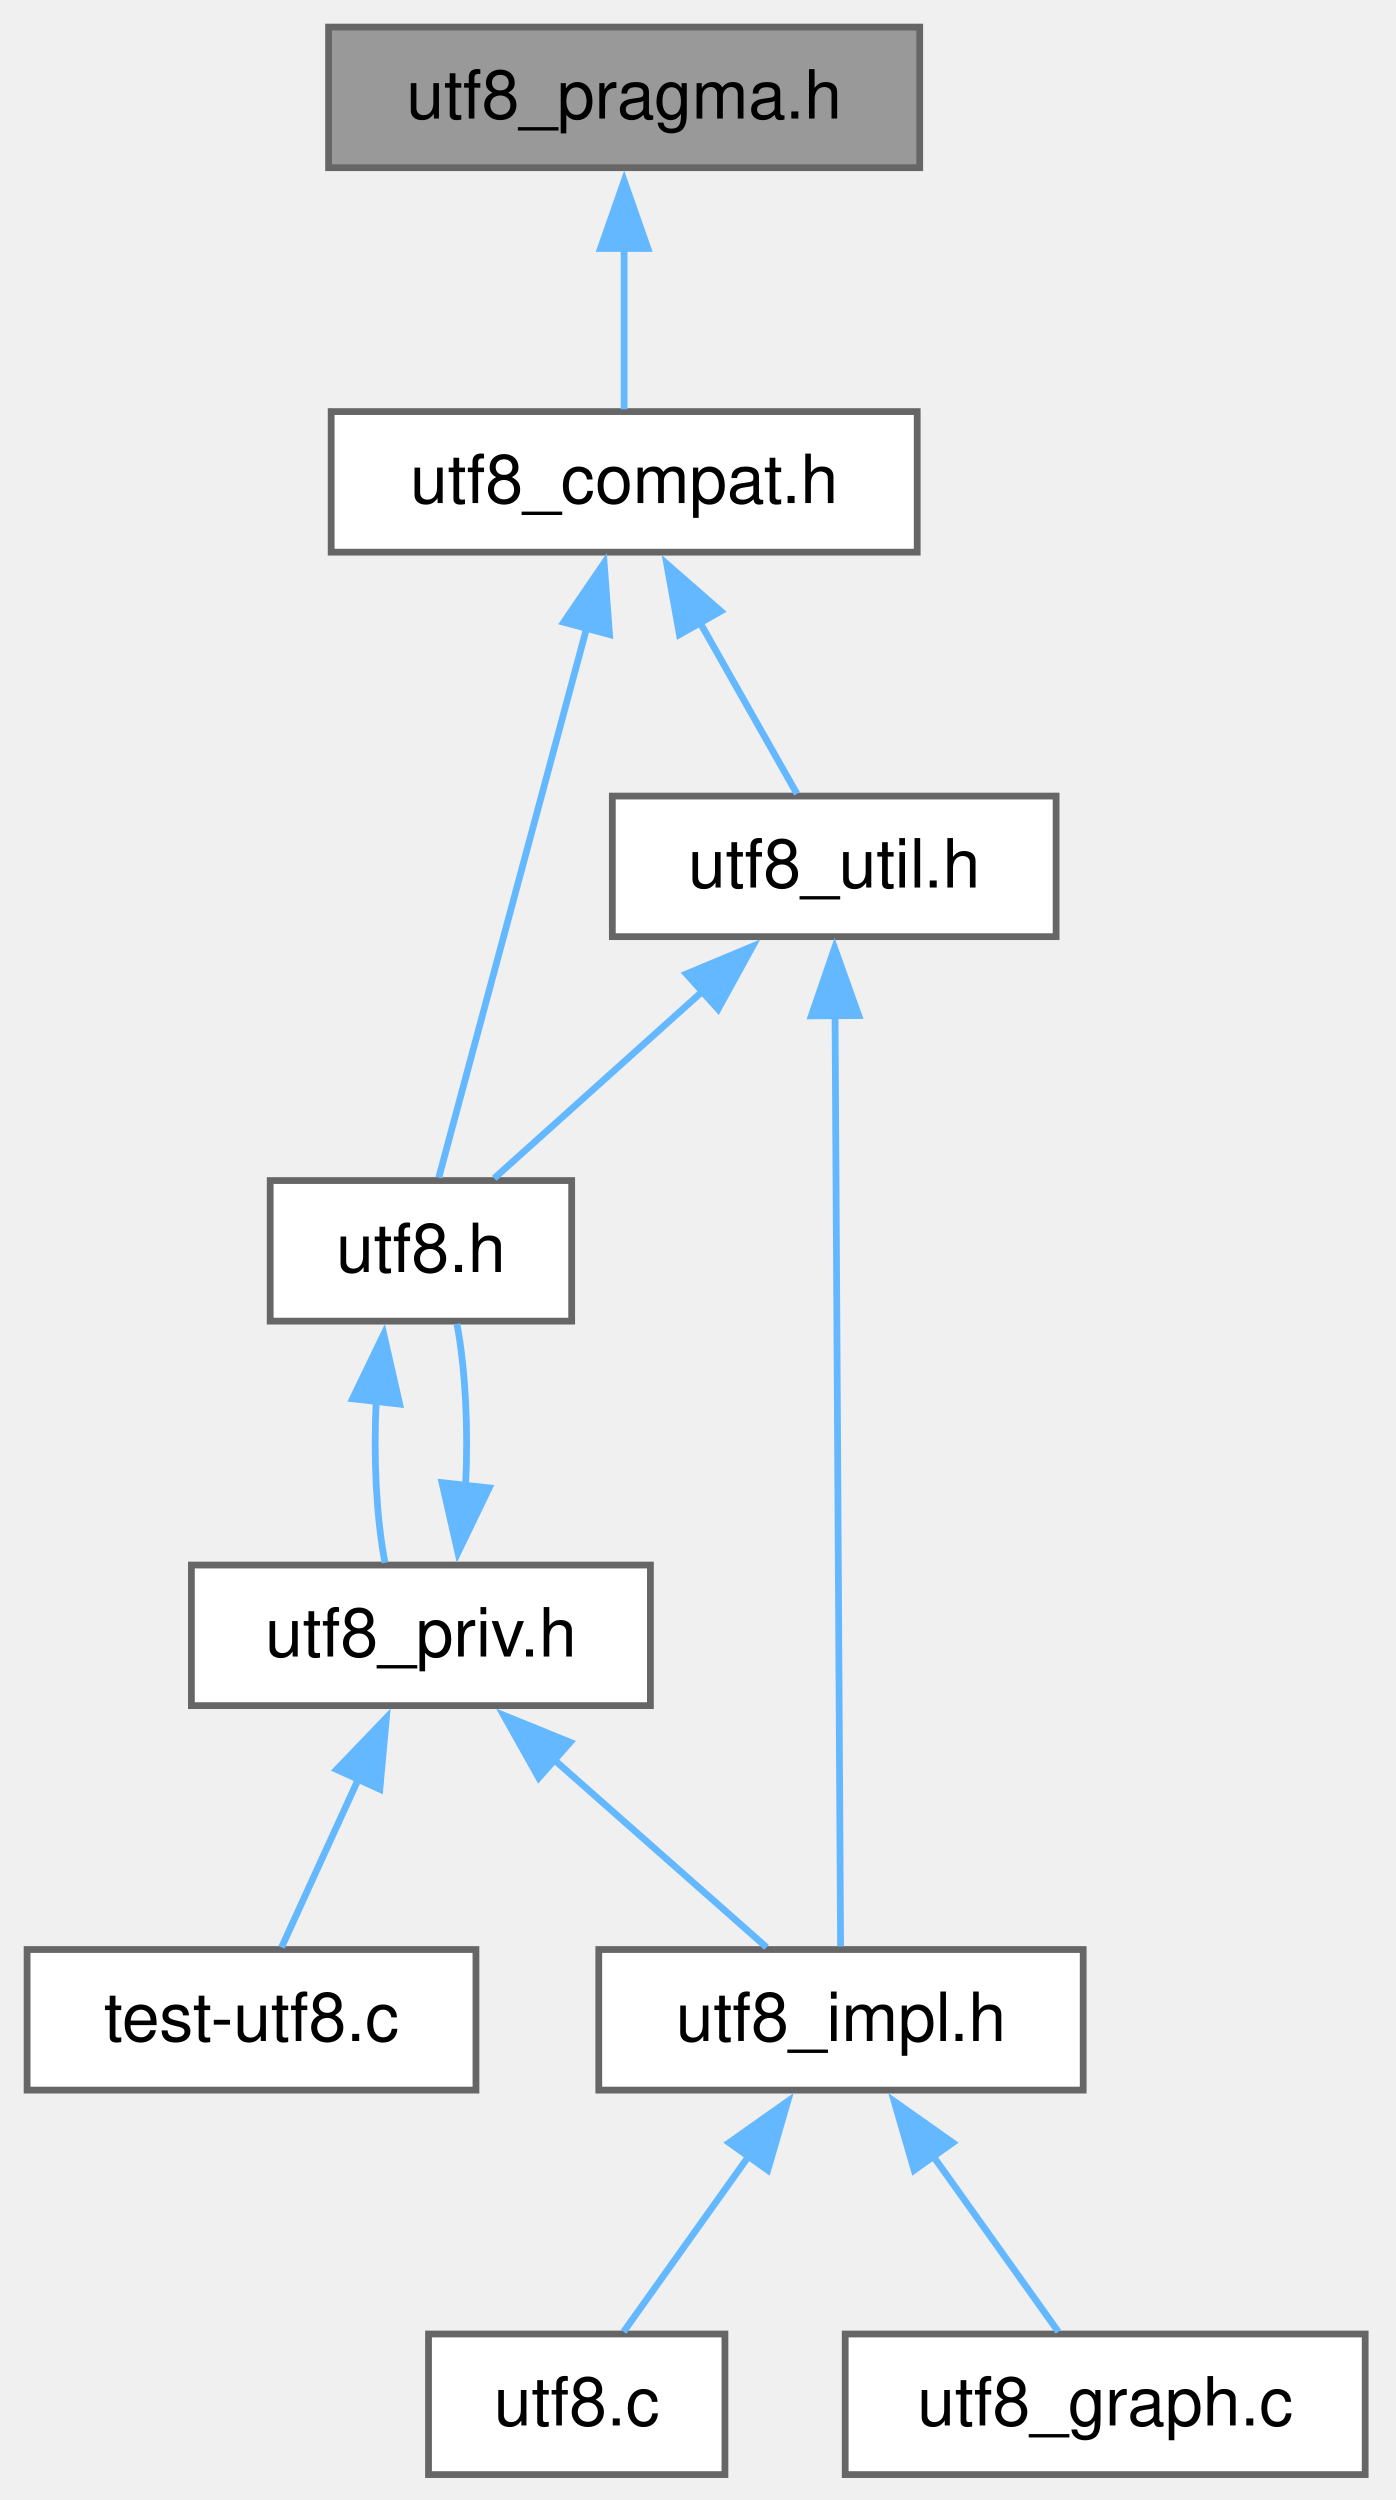
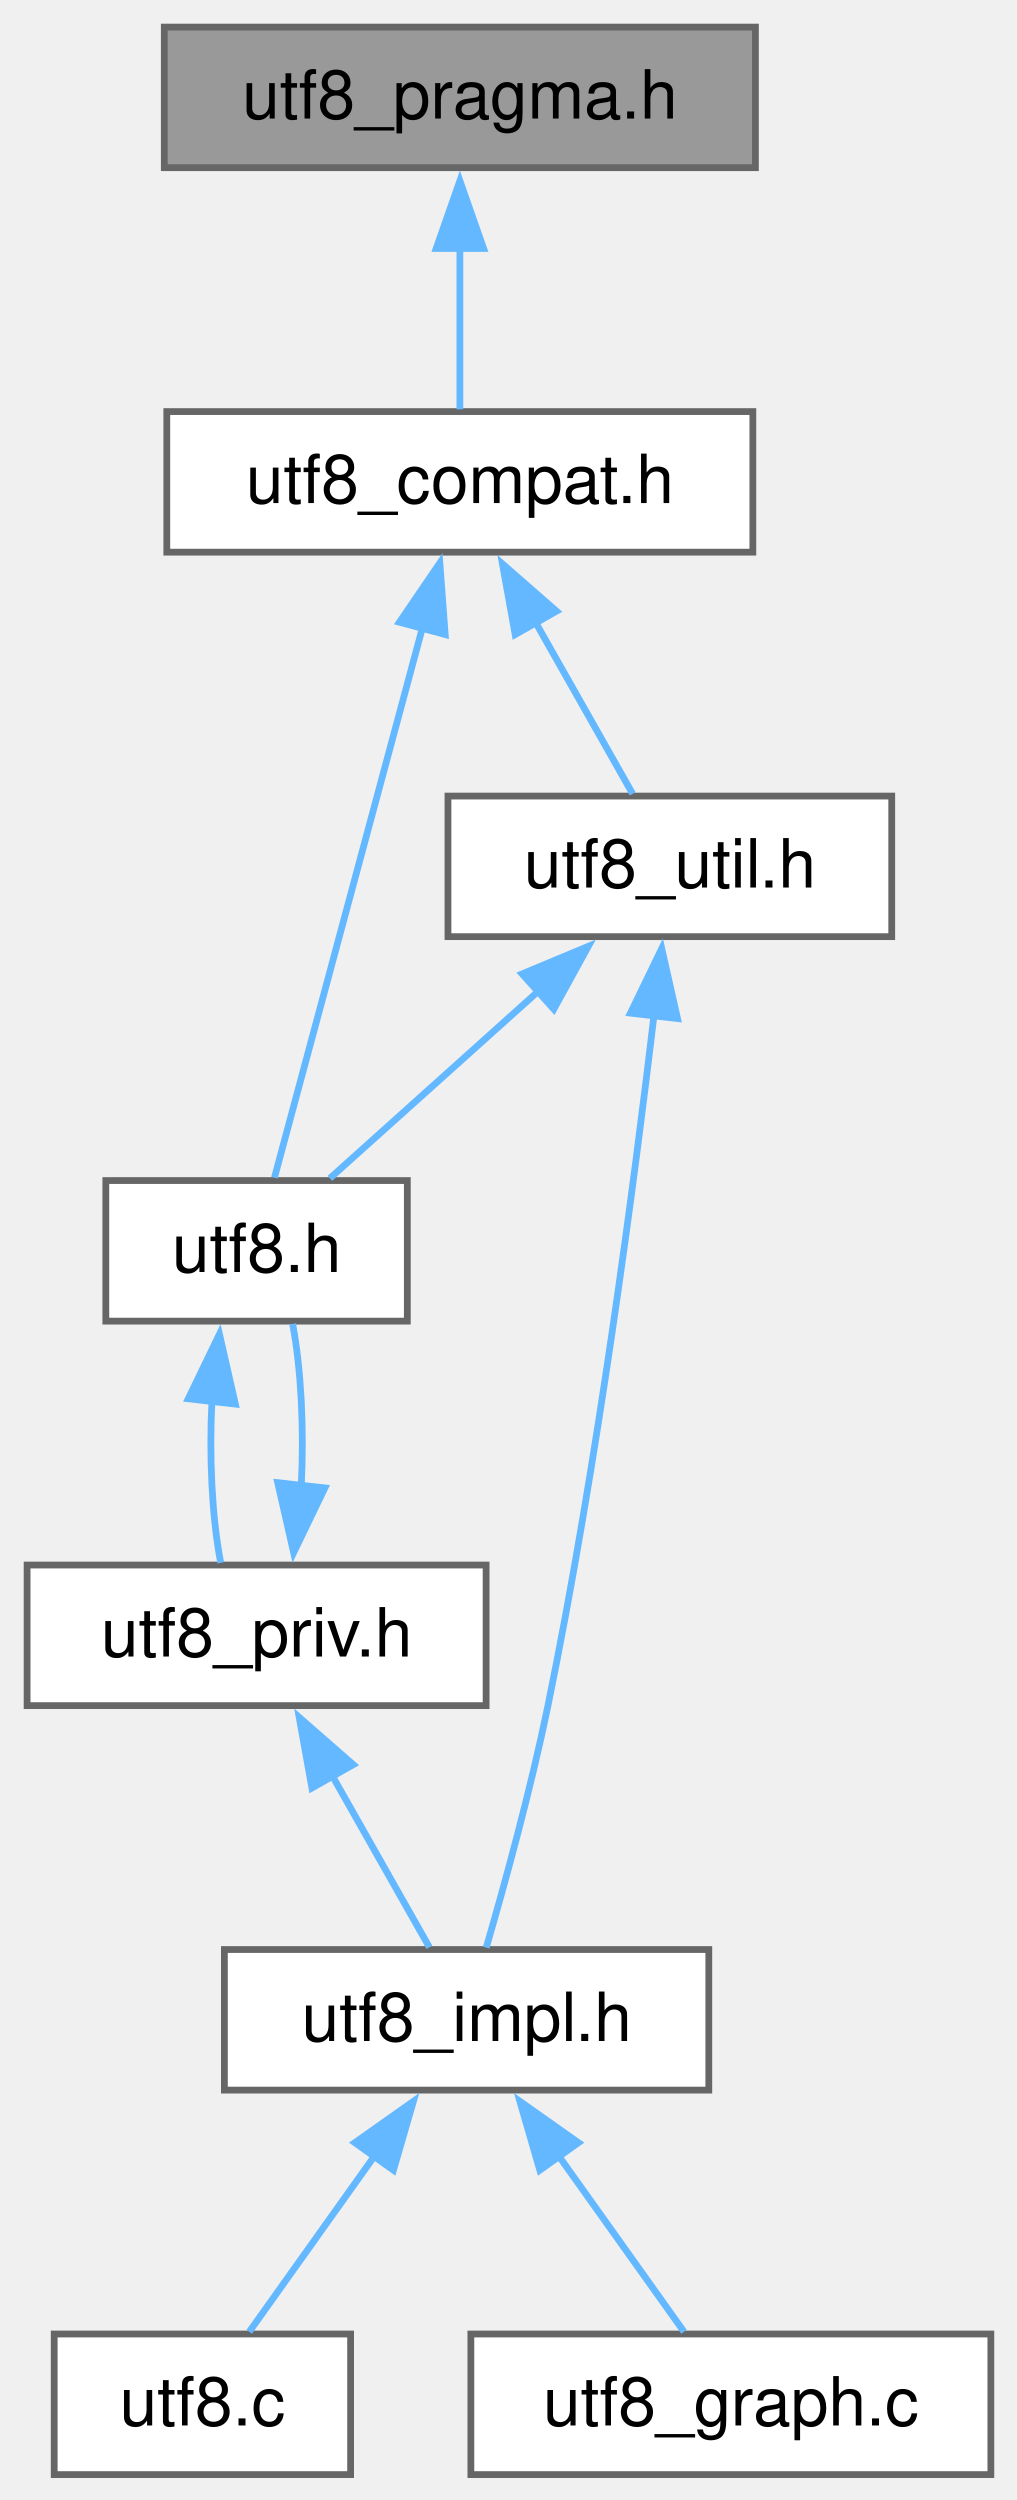
- <svg xmlns="http://www.w3.org/2000/svg" xmlns:xlink="http://www.w3.org/1999/xlink" width="206pt" height="369pt" viewBox="0.00 0.00 206.00 369.00">
+ <svg xmlns="http://www.w3.org/2000/svg" xmlns:xlink="http://www.w3.org/1999/xlink" width="150pt" height="369pt" viewBox="0.00 0.00 150.00 369.00">
  <g id="graph0" class="graph" transform="scale(1 1) rotate(0) translate(4 365.25)">
    <g id="Node000001" class="node">
      <g id="a_Node000001">
        <a xlink:title="Cross-compiler pragma wrapper macros.">
-           <polygon fill="#999999" stroke="#666666" points="131.75,-361.25 44.5,-361.25 44.5,-340.5 131.75,-340.5 131.75,-361.25" />
-           <text xml:space="preserve" text-anchor="middle" x="88.12" y="-347.75" font-family="Helvetica,sans-Serif" font-size="10.00">utf8_pragma.h</text>
+           <polygon fill="#999999" stroke="#666666" points="107.5,-361.25 20.25,-361.25 20.25,-340.5 107.5,-340.5 107.5,-361.25" />
+           <text xml:space="preserve" text-anchor="middle" x="63.88" y="-347.75" font-family="Helvetica,sans-Serif" font-size="10.00">utf8_pragma.h</text>
        </a>
      </g>
    </g>
    <g id="Node000002" class="node">
      <g id="a_Node000002">
        <a xlink:href="../../dd/d13/utf8__compat_8h.html" target="_top" xlink:title=" ">
-           <polygon fill="white" stroke="#666666" points="131.38,-304.5 44.88,-304.5 44.88,-283.75 131.38,-283.75 131.38,-304.5" />
-           <text xml:space="preserve" text-anchor="middle" x="88.12" y="-291" font-family="Helvetica,sans-Serif" font-size="10.00">utf8_compat.h</text>
+           <polygon fill="white" stroke="#666666" points="107.12,-304.5 20.62,-304.5 20.62,-283.75 107.12,-283.75 107.12,-304.5" />
+           <text xml:space="preserve" text-anchor="middle" x="63.88" y="-291" font-family="Helvetica,sans-Serif" font-size="10.00">utf8_compat.h</text>
        </a>
      </g>
    </g>
    <g id="edge1_Node000001_Node000002" class="edge">
      <g id="a_edge1_Node000001_Node000002">
        <a xlink:title=" ">
-           <path fill="none" stroke="#63b8ff" d="M88.12,-328.63C88.12,-320.41 88.12,-311.43 88.12,-304.83" />
-           <polygon fill="#63b8ff" stroke="#63b8ff" points="84.63,-328.57 88.13,-338.57 91.63,-328.57 84.63,-328.57" />
+           <path fill="none" stroke="#63b8ff" d="M63.88,-328.63C63.88,-320.41 63.88,-311.43 63.88,-304.83" />
+           <polygon fill="#63b8ff" stroke="#63b8ff" points="60.38,-328.57 63.88,-338.57 67.38,-328.57 60.38,-328.57" />
        </a>
      </g>
    </g>
    <g id="Node000003" class="node">
      <g id="a_Node000003">
        <a xlink:href="../../db/d7c/utf8_8h.html" target="_top" xlink:title=" ">
-           <polygon fill="white" stroke="#666666" points="80.38,-191 35.88,-191 35.88,-170.25 80.38,-170.25 80.38,-191" />
-           <text xml:space="preserve" text-anchor="middle" x="58.12" y="-177.5" font-family="Helvetica,sans-Serif" font-size="10.00">utf8.h</text>
+           <polygon fill="white" stroke="#666666" points="56.12,-191 11.62,-191 11.62,-170.25 56.12,-170.25 56.12,-191" />
+           <text xml:space="preserve" text-anchor="middle" x="33.88" y="-177.5" font-family="Helvetica,sans-Serif" font-size="10.00">utf8.h</text>
        </a>
      </g>
    </g>
    <g id="edge2_Node000002_Node000003" class="edge">
      <g id="a_edge2_Node000002_Node000003">
        <a xlink:title=" ">
-           <path fill="none" stroke="#63b8ff" d="M82.59,-272.55C76.1,-248.45 65.63,-209.5 60.76,-191.43" />
-           <polygon fill="#63b8ff" stroke="#63b8ff" points="79.2,-273.41 85.17,-282.16 85.96,-271.59 79.2,-273.41" />
+           <path fill="none" stroke="#63b8ff" d="M58.34,-272.55C51.85,-248.45 41.38,-209.5 36.51,-191.43" />
+           <polygon fill="#63b8ff" stroke="#63b8ff" points="54.95,-273.41 60.92,-282.16 61.71,-271.59 54.95,-273.41" />
        </a>
      </g>
    </g>
-     <g id="Node000009" class="node">
-       <g id="a_Node000009">
+     <g id="Node000008" class="node">
+       <g id="a_Node000008">
        <a xlink:href="../../d3/db6/utf8__util_8h.html" target="_top" xlink:title=" ">
-           <polygon fill="white" stroke="#666666" points="151.88,-247.75 86.38,-247.75 86.38,-227 151.88,-227 151.88,-247.75" />
-           <text xml:space="preserve" text-anchor="middle" x="119.12" y="-234.25" font-family="Helvetica,sans-Serif" font-size="10.00">utf8_util.h</text>
+           <polygon fill="white" stroke="#666666" points="127.62,-247.75 62.12,-247.75 62.12,-227 127.62,-227 127.62,-247.75" />
+           <text xml:space="preserve" text-anchor="middle" x="94.88" y="-234.25" font-family="Helvetica,sans-Serif" font-size="10.00">utf8_util.h</text>
        </a>
      </g>
    </g>
-     <g id="edge9_Node000002_Node000009" class="edge">
-       <g id="a_edge9_Node000002_Node000009">
+     <g id="edge8_Node000002_Node000008" class="edge">
+       <g id="a_edge8_Node000002_Node000008">
        <a xlink:title=" ">
-           <path fill="none" stroke="#63b8ff" d="M99.34,-273.32C104.2,-264.73 109.68,-255.06 113.63,-248.08" />
-           <polygon fill="#63b8ff" stroke="#63b8ff" points="96.29,-271.59 94.41,-282.02 102.39,-275.04 96.29,-271.59" />
+           <path fill="none" stroke="#63b8ff" d="M75.09,-273.32C79.95,-264.73 85.43,-255.06 89.38,-248.08" />
+           <polygon fill="#63b8ff" stroke="#63b8ff" points="72.04,-271.59 70.16,-282.02 78.14,-275.04 72.04,-271.59" />
        </a>
      </g>
    </g>
    <g id="Node000004" class="node">
      <g id="a_Node000004">
        <a xlink:href="../../d3/d30/utf8__priv_8h.html" target="_top" xlink:title="Including this private header before utf8.h prevents UTF8_PARSER_DESCRIPTOR from being undefined at t...">
-           <polygon fill="white" stroke="#666666" points="92,-134.25 24.25,-134.25 24.25,-113.5 92,-113.5 92,-134.25" />
-           <text xml:space="preserve" text-anchor="middle" x="58.12" y="-120.75" font-family="Helvetica,sans-Serif" font-size="10.00">utf8_priv.h</text>
+           <polygon fill="white" stroke="#666666" points="67.75,-134.25 0,-134.25 0,-113.5 67.75,-113.5 67.75,-134.25" />
+           <text xml:space="preserve" text-anchor="middle" x="33.88" y="-120.75" font-family="Helvetica,sans-Serif" font-size="10.00">utf8_priv.h</text>
        </a>
      </g>
    </g>
    <g id="edge3_Node000003_Node000004" class="edge">
      <g id="a_edge3_Node000003_Node000004">
        <a xlink:title=" ">
-           <path fill="none" stroke="#63b8ff" d="M51.54,-158.67C51.1,-150.38 51.53,-141.25 52.83,-134.58" />
-           <polygon fill="#63b8ff" stroke="#63b8ff" points="48.03,-158.79 52.64,-168.33 54.99,-158 48.03,-158.79" />
+           <path fill="none" stroke="#63b8ff" d="M27.29,-158.67C26.85,-150.38 27.28,-141.25 28.58,-134.58" />
+           <polygon fill="#63b8ff" stroke="#63b8ff" points="23.78,-158.79 28.39,-168.33 30.74,-158 23.78,-158.79" />
        </a>
      </g>
    </g>
-     <g id="edge5_Node000004_Node000003" class="edge">
-       <g id="a_edge5_Node000004_Node000003">
+     <g id="edge4_Node000004_Node000003" class="edge">
+       <g id="a_edge4_Node000004_Node000003">
        <a xlink:title=" ">
-           <path fill="none" stroke="#63b8ff" d="M64.72,-146.02C65.14,-154.22 64.71,-163.22 63.44,-169.84" />
-           <polygon fill="#63b8ff" stroke="#63b8ff" points="68.2,-145.63 63.59,-136.08 61.24,-146.41 68.2,-145.63" />
+           <path fill="none" stroke="#63b8ff" d="M40.47,-146.02C40.89,-154.22 40.46,-163.22 39.19,-169.84" />
+           <polygon fill="#63b8ff" stroke="#63b8ff" points="43.95,-145.63 39.34,-136.08 36.99,-146.41 43.95,-145.63" />
        </a>
      </g>
    </g>
    <g id="Node000005" class="node">
      <g id="a_Node000005">
-         <a xlink:href="../../d4/d15/test-utf8_8c.html" target="_top" xlink:title=" ">
-           <polygon fill="white" stroke="#666666" points="66.25,-77.5 0,-77.5 0,-56.75 66.25,-56.75 66.25,-77.5" />
-           <text xml:space="preserve" text-anchor="middle" x="33.12" y="-64" font-family="Helvetica,sans-Serif" font-size="10.00">test-utf8.c</text>
+         <a xlink:href="../../d8/dfc/utf8__impl_8h.html" target="_top" xlink:title=" ">
+           <polygon fill="white" stroke="#666666" points="100.62,-77.5 29.12,-77.5 29.12,-56.75 100.62,-56.75 100.62,-77.5" />
+           <text xml:space="preserve" text-anchor="middle" x="64.88" y="-64" font-family="Helvetica,sans-Serif" font-size="10.00">utf8_impl.h</text>
        </a>
      </g>
    </g>
-     <g id="edge4_Node000004_Node000005" class="edge">
-       <g id="a_edge4_Node000004_Node000005">
+     <g id="edge5_Node000004_Node000005" class="edge">
+       <g id="a_edge5_Node000004_Node000005">
        <a xlink:title=" ">
-           <path fill="none" stroke="#63b8ff" d="M48.95,-102.78C45.06,-94.27 40.71,-84.74 37.56,-77.83" />
-           <polygon fill="#63b8ff" stroke="#63b8ff" points="45.69,-104.07 53.03,-111.71 52.06,-101.16 45.69,-104.07" />
+           <path fill="none" stroke="#63b8ff" d="M45.09,-103.07C49.95,-94.48 55.43,-84.81 59.38,-77.83" />
+           <polygon fill="#63b8ff" stroke="#63b8ff" points="42.04,-101.34 40.16,-111.77 48.14,-104.79 42.04,-101.34" />
        </a>
      </g>
    </g>
    <g id="Node000006" class="node">
      <g id="a_Node000006">
-         <a xlink:href="../../d8/dfc/utf8__impl_8h.html" target="_top" xlink:title=" ">
-           <polygon fill="white" stroke="#666666" points="155.88,-77.5 84.38,-77.5 84.38,-56.75 155.88,-56.75 155.88,-77.5" />
-           <text xml:space="preserve" text-anchor="middle" x="120.12" y="-64" font-family="Helvetica,sans-Serif" font-size="10.00">utf8_impl.h</text>
+         <a xlink:href="../../df/d51/utf8_8c.html" target="_top" xlink:title=" ">
+           <polygon fill="white" stroke="#666666" points="47.75,-20.75 4,-20.75 4,0 47.75,0 47.75,-20.75" />
+           <text xml:space="preserve" text-anchor="middle" x="25.88" y="-7.25" font-family="Helvetica,sans-Serif" font-size="10.00">utf8.c</text>
        </a>
      </g>
    </g>
-     <g id="edge6_Node000004_Node000006" class="edge">
-       <g id="a_edge6_Node000004_Node000006">
+     <g id="edge6_Node000005_Node000006" class="edge">
+       <g id="a_edge6_Node000005_Node000006">
        <a xlink:title=" ">
-           <path fill="none" stroke="#63b8ff" d="M77.68,-105.61C88.06,-96.44 100.44,-85.51 109.14,-77.83" />
-           <polygon fill="#63b8ff" stroke="#63b8ff" points="75.52,-102.84 70.34,-112.08 80.16,-108.09 75.52,-102.84" />
+           <path fill="none" stroke="#63b8ff" d="M51.38,-47.17C45.11,-38.38 37.93,-28.3 32.79,-21.08" />
+           <polygon fill="#63b8ff" stroke="#63b8ff" points="48.37,-48.99 57.02,-55.1 54.07,-44.93 48.37,-48.99" />
        </a>
      </g>
    </g>
    <g id="Node000007" class="node">
      <g id="a_Node000007">
-         <a xlink:href="../../df/d51/utf8_8c.html" target="_top" xlink:title=" ">
-           <polygon fill="white" stroke="#666666" points="103,-20.75 59.25,-20.75 59.25,0 103,0 103,-20.75" />
-           <text xml:space="preserve" text-anchor="middle" x="81.12" y="-7.25" font-family="Helvetica,sans-Serif" font-size="10.00">utf8.c</text>
+         <a xlink:href="../../d9/d0d/utf8__graph_8c.html" target="_top" xlink:title=" ">
+           <polygon fill="white" stroke="#666666" points="142.25,-20.75 65.5,-20.75 65.5,0 142.25,0 142.25,-20.75" />
+           <text xml:space="preserve" text-anchor="middle" x="103.88" y="-7.25" font-family="Helvetica,sans-Serif" font-size="10.00">utf8_graph.c</text>
        </a>
      </g>
    </g>
-     <g id="edge7_Node000006_Node000007" class="edge">
-       <g id="a_edge7_Node000006_Node000007">
+     <g id="edge7_Node000005_Node000007" class="edge">
+       <g id="a_edge7_Node000005_Node000007">
        <a xlink:title=" ">
-           <path fill="none" stroke="#63b8ff" d="M106.63,-47.17C100.36,-38.38 93.18,-28.3 88.04,-21.08" />
-           <polygon fill="#63b8ff" stroke="#63b8ff" points="103.62,-48.99 112.27,-55.1 109.32,-44.93 103.62,-48.99" />
+           <path fill="none" stroke="#63b8ff" d="M78.37,-47.17C84.64,-38.38 91.82,-28.3 96.96,-21.08" />
+           <polygon fill="#63b8ff" stroke="#63b8ff" points="75.68,-44.93 72.73,-55.1 81.38,-48.99 75.68,-44.93" />
        </a>
      </g>
    </g>
-     <g id="Node000008" class="node">
-       <g id="a_Node000008">
-         <a xlink:href="../../d9/d0d/utf8__graph_8c.html" target="_top" xlink:title=" ">
-           <polygon fill="white" stroke="#666666" points="197.5,-20.75 120.75,-20.75 120.75,0 197.5,0 197.5,-20.75" />
-           <text xml:space="preserve" text-anchor="middle" x="159.12" y="-7.25" font-family="Helvetica,sans-Serif" font-size="10.00">utf8_graph.c</text>
+     <g id="edge9_Node000008_Node000003" class="edge">
+       <g id="a_edge9_Node000008_Node000003">
+         <a xlink:title=" ">
+           <path fill="none" stroke="#63b8ff" d="M75.64,-219.11C65.42,-209.94 53.25,-199.01 44.69,-191.33" />
+           <polygon fill="#63b8ff" stroke="#63b8ff" points="73.06,-221.5 82.84,-225.58 77.74,-216.29 73.06,-221.5" />
        </a>
      </g>
    </g>
-     <g id="edge8_Node000006_Node000008" class="edge">
-       <g id="a_edge8_Node000006_Node000008">
+     <g id="edge10_Node000008_Node000005" class="edge">
+       <g id="a_edge10_Node000008_Node000005">
        <a xlink:title=" ">
-           <path fill="none" stroke="#63b8ff" d="M133.62,-47.17C139.89,-38.38 147.07,-28.3 152.21,-21.08" />
-           <polygon fill="#63b8ff" stroke="#63b8ff" points="130.93,-44.93 127.98,-55.1 136.63,-48.99 130.93,-44.93" />
-         </a>
-       </g>
-     </g>
-     <g id="edge10_Node000009_Node000003" class="edge">
-       <g id="a_edge10_Node000009_Node000003">
-         <a xlink:title=" ">
-           <path fill="none" stroke="#63b8ff" d="M99.89,-219.11C89.67,-209.94 77.5,-199.01 68.94,-191.33" />
-           <polygon fill="#63b8ff" stroke="#63b8ff" points="97.31,-221.5 107.09,-225.58 101.99,-216.29 97.31,-221.5" />
-         </a>
-       </g>
-     </g>
-     <g id="edge11_Node000009_Node000006" class="edge">
-       <g id="a_edge11_Node000009_Node000006">
-         <a xlink:title=" ">
-           <path fill="none" stroke="#63b8ff" d="M119.25,-215.66C119.47,-179.15 119.91,-104.71 120.07,-77.97" />
-           <polygon fill="#63b8ff" stroke="#63b8ff" points="115.75,-215.31 119.19,-225.33 122.75,-215.35 115.75,-215.31" />
+           <path fill="none" stroke="#63b8ff" d="M92.56,-215.64C89.66,-191.12 84.17,-149.11 76.88,-113.5 74.32,-101.05 70.43,-86.92 67.77,-77.79" />
+           <polygon fill="#63b8ff" stroke="#63b8ff" points="89.05,-215.71 93.67,-225.25 96,-214.91 89.05,-215.71" />
        </a>
      </g>
    </g>
  </g>
</svg>
